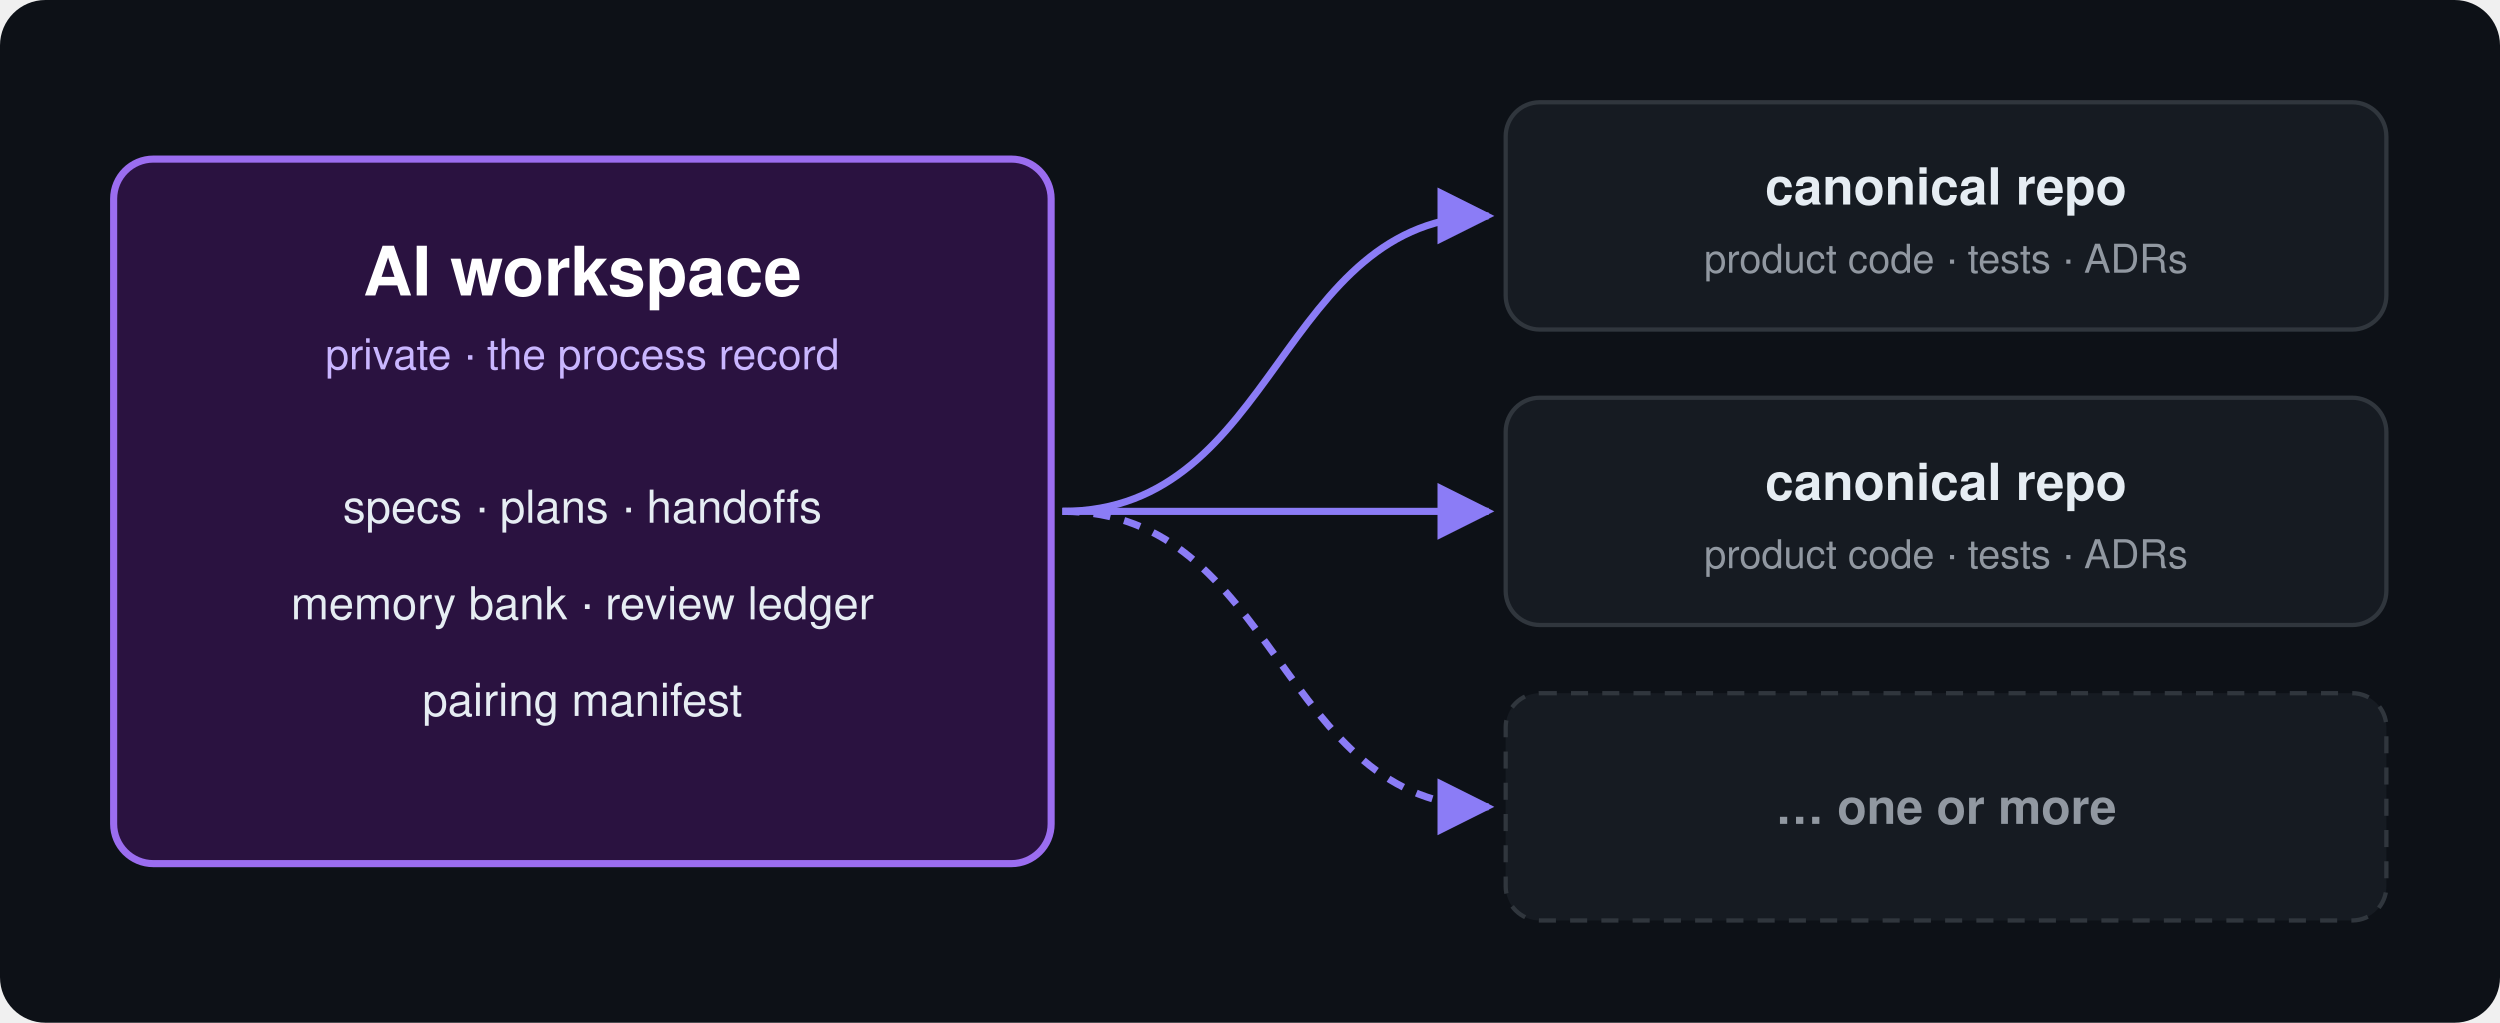
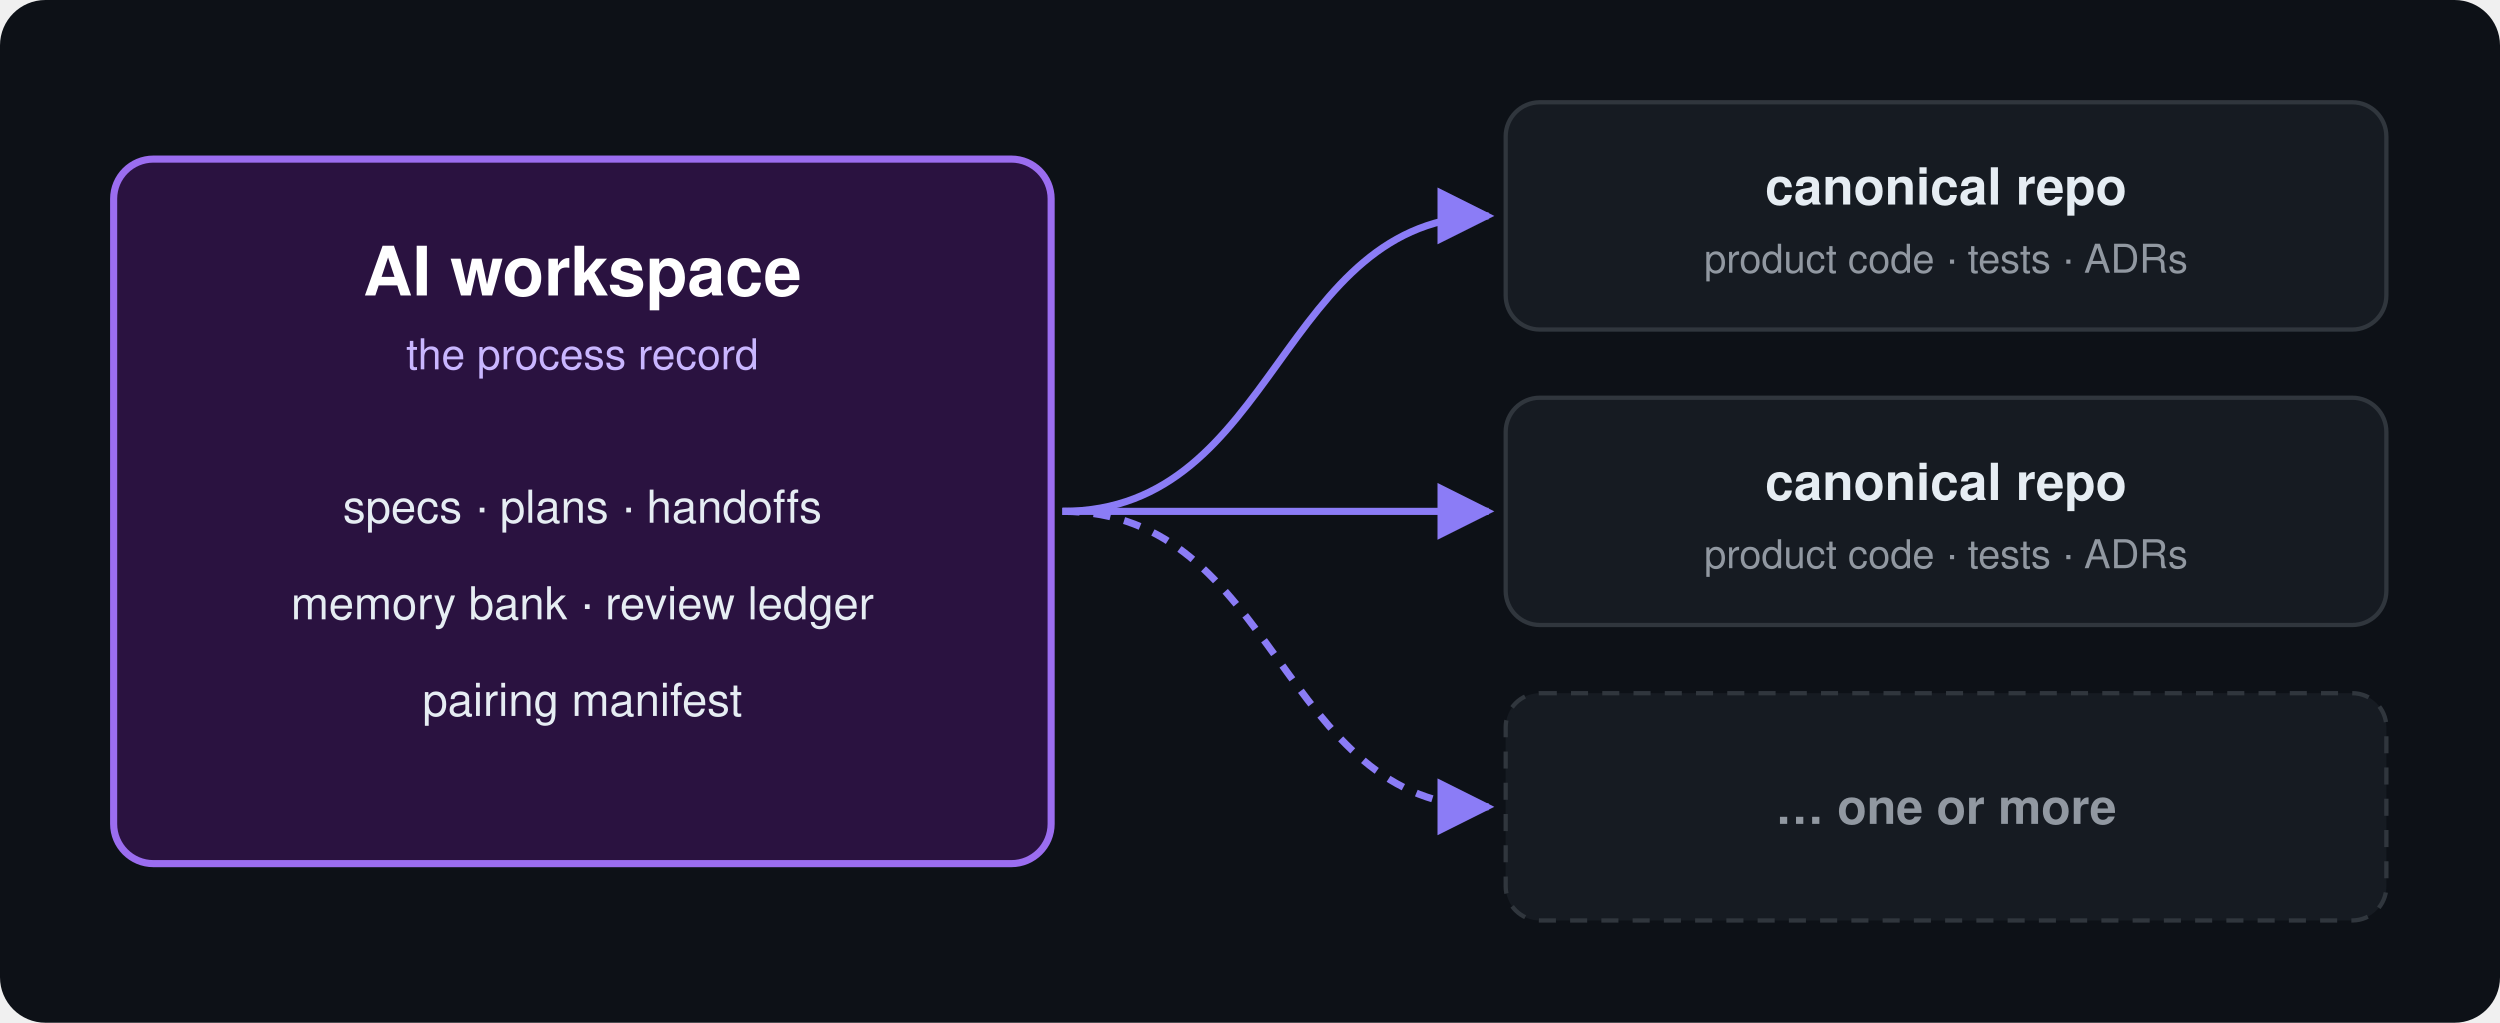
- <svg xmlns="http://www.w3.org/2000/svg" viewBox="0 0 880 360" width="880" height="360" role="img" aria-label="One private AI workspace holds specs, plans, handoffs, the memory bank, the review ledger and the pairing manifest, and manages one or more canonical repos that hold product code, tests and ADRs.">
+ <svg xmlns="http://www.w3.org/2000/svg" viewBox="0 0 880 360" width="880" height="360" role="img" aria-label="One AI workspace holds specs, plans, handoffs, the memory bank, the review ledger and the pairing manifest, and manages one or more canonical repos that hold product code, tests and ADRs.">
  <defs>
    <marker id="a" viewBox="0 0 10 10" refX="9" refY="5" markerWidth="8" markerHeight="8" orient="auto-start-reverse">
      <path d="M0 0L10 5L0 10z" fill="#8b7cf6" />
    </marker>
  </defs>
  <rect width="880" height="360" rx="16" fill="#0d1117" />
  <rect x="40" y="56" width="330" height="248" rx="14" fill="#2a1240" stroke="#9b6df0" stroke-width="2.5" />
  <text x="205.0" y="104.0" font-family="-apple-system, 'Segoe UI', Helvetica, Arial, sans-serif" font-size="24" font-weight="800" fill="#ffffff" text-anchor="middle">AI workspace</text>
-   <text x="205.0" y="130.0" font-family="-apple-system, 'Segoe UI', Helvetica, Arial, sans-serif" font-size="15" font-weight="400" fill="#c9b6ff" text-anchor="middle">private · the process record</text>
+   <text x="205.0" y="130.0" font-family="-apple-system, 'Segoe UI', Helvetica, Arial, sans-serif" font-size="15" font-weight="400" fill="#c9b6ff" text-anchor="middle">the process record</text>
  <text x="205.0" y="184.0" font-family="-apple-system, 'Segoe UI', Helvetica, Arial, sans-serif" font-size="16" font-weight="400" fill="#e6edf3" text-anchor="middle">specs · plans · handoffs</text>
  <text x="205.0" y="218.0" font-family="-apple-system, 'Segoe UI', Helvetica, Arial, sans-serif" font-size="16" font-weight="400" fill="#e6edf3" text-anchor="middle">memory bank · review ledger</text>
  <text x="205.0" y="252.0" font-family="-apple-system, 'Segoe UI', Helvetica, Arial, sans-serif" font-size="16" font-weight="400" fill="#e6edf3" text-anchor="middle">pairing manifest</text>
  <path d="M374 180 C 450 180, 450 76, 524 76" stroke="#8b7cf6" stroke-width="2.5" fill="none" marker-end="url(#a)" />
  <rect x="530" y="36" width="310" height="80" rx="12" fill="#161b22" stroke="#30363d" stroke-width="1.5" />
  <text x="685.0" y="72.0" font-family="-apple-system, 'Segoe UI', Helvetica, Arial, sans-serif" font-size="18" font-weight="700" fill="#e6edf3" text-anchor="middle">canonical repo</text>
  <text x="685.0" y="96.0" font-family="-apple-system, 'Segoe UI', Helvetica, Arial, sans-serif" font-size="14" font-weight="400" fill="#9198a1" text-anchor="middle">product code · tests · ADRs</text>
  <path d="M374 180 C 450 180, 450 180, 524 180" stroke="#8b7cf6" stroke-width="2.5" fill="none" marker-end="url(#a)" />
  <rect x="530" y="140" width="310" height="80" rx="12" fill="#161b22" stroke="#30363d" stroke-width="1.5" />
  <text x="685.0" y="176.0" font-family="-apple-system, 'Segoe UI', Helvetica, Arial, sans-serif" font-size="18" font-weight="700" fill="#e6edf3" text-anchor="middle">canonical repo</text>
  <text x="685.0" y="200.0" font-family="-apple-system, 'Segoe UI', Helvetica, Arial, sans-serif" font-size="14" font-weight="400" fill="#9198a1" text-anchor="middle">product code · tests · ADRs</text>
  <path d="M374 180 C 450 180, 450 284, 524 284" stroke="#8b7cf6" stroke-width="2.5" fill="none" marker-end="url(#a)" stroke-dasharray="6 5" />
  <rect x="530" y="244" width="310" height="80" rx="12" fill="#161b22" stroke="#30363d" stroke-width="1.5" stroke-dasharray="6 5" />
  <text x="685.0" y="290.0" font-family="-apple-system, 'Segoe UI', Helvetica, Arial, sans-serif" font-size="17" font-weight="600" fill="#9198a1" text-anchor="middle">… one or more</text>
</svg>
